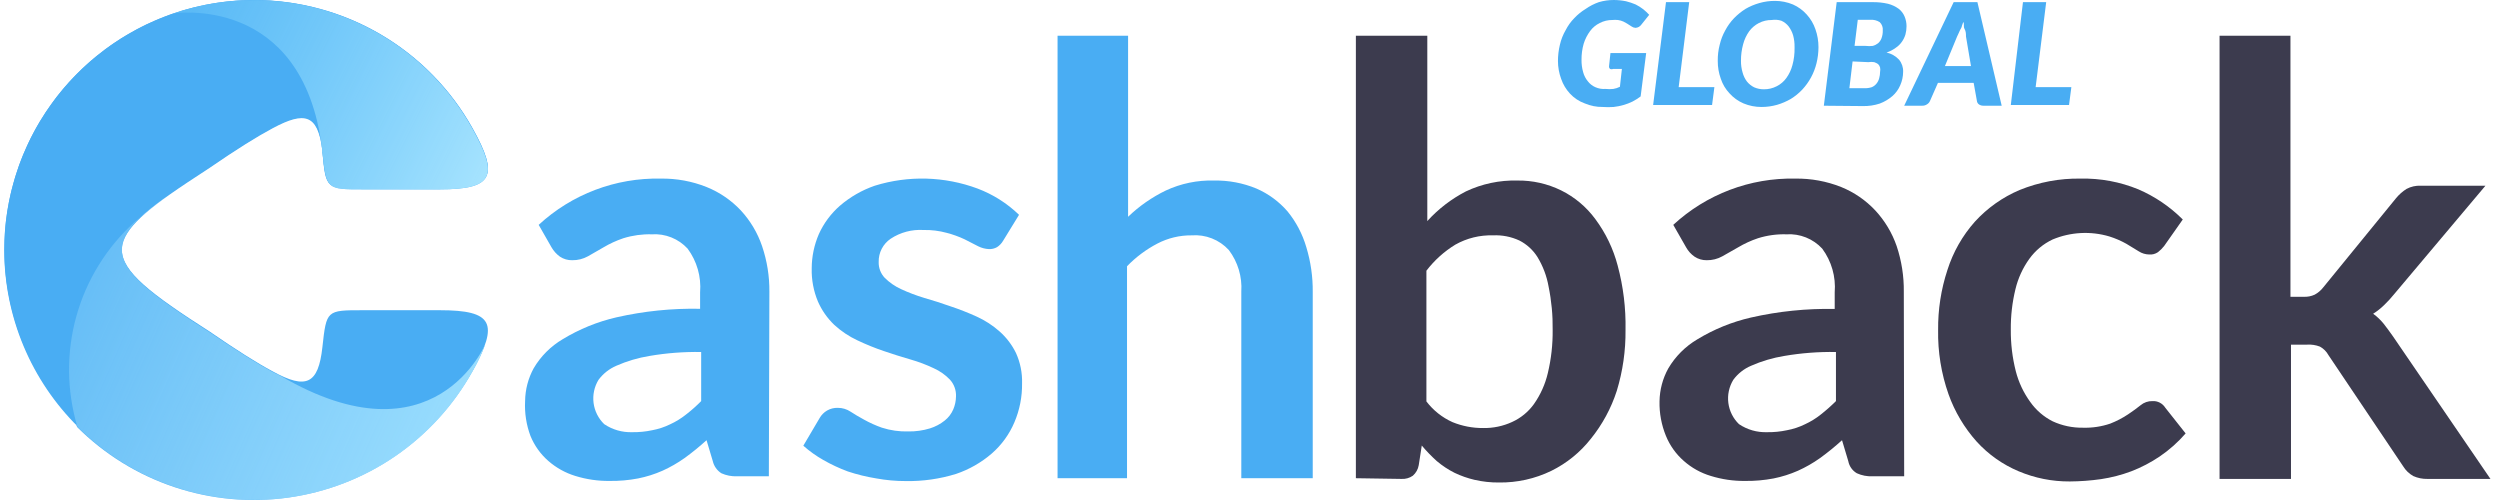
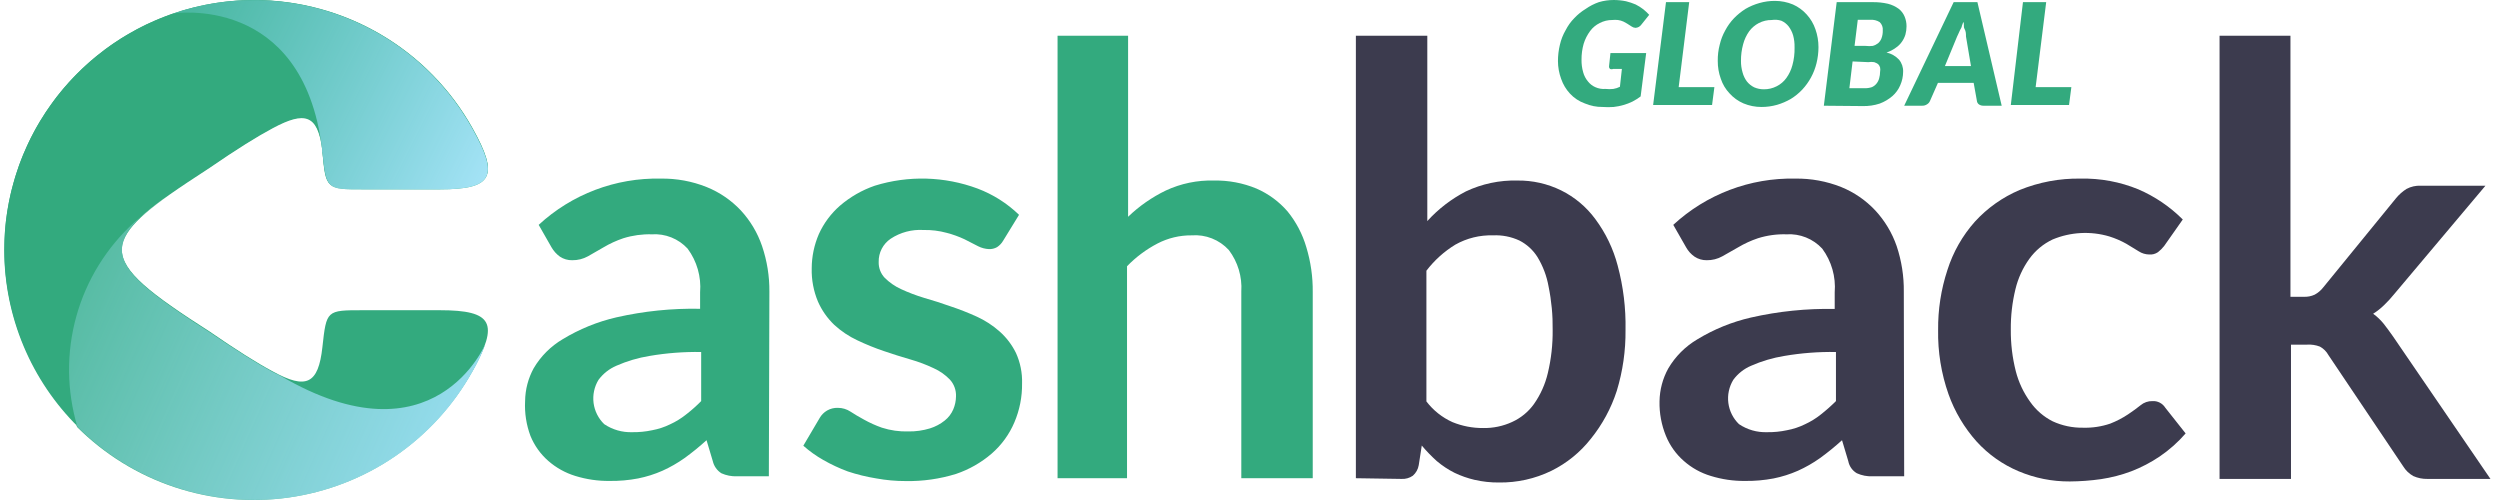
<svg xmlns="http://www.w3.org/2000/svg" width="220" height="44" viewBox="0 0 220 44" fill="none">
-   <path d="M67.659 41.913H64.862C64.387 41.933 63.913 41.842 63.479 41.646C63.098 41.402 62.827 41.019 62.725 40.578L62.175 38.739C61.56 39.298 60.915 39.822 60.242 40.31C59.63 40.745 58.978 41.118 58.294 41.426C57.608 41.729 56.891 41.955 56.156 42.102C55.328 42.261 54.486 42.334 53.642 42.322C52.62 42.334 51.602 42.185 50.625 41.882C49.75 41.614 48.941 41.164 48.252 40.562C47.564 39.961 47.026 39.208 46.681 38.362C46.315 37.384 46.154 36.34 46.209 35.297C46.22 34.286 46.479 33.293 46.964 32.406C47.586 31.349 48.468 30.467 49.525 29.845C50.985 28.959 52.576 28.312 54.239 27.927C56.656 27.377 59.131 27.124 61.609 27.173V25.727C61.721 24.353 61.33 22.985 60.509 21.878C60.112 21.447 59.624 21.111 59.08 20.893C58.536 20.675 57.951 20.582 57.366 20.62C56.515 20.596 55.665 20.712 54.852 20.966C54.244 21.171 53.659 21.439 53.108 21.767L51.741 22.553C51.318 22.787 50.841 22.906 50.358 22.899C49.973 22.908 49.594 22.799 49.273 22.585C48.972 22.368 48.721 22.089 48.535 21.767L47.404 19.788C50.324 17.09 54.177 15.631 58.152 15.717C59.529 15.696 60.896 15.947 62.175 16.456C63.318 16.916 64.347 17.618 65.192 18.515C66.028 19.42 66.665 20.491 67.062 21.657C67.501 22.953 67.719 24.313 67.706 25.68L67.659 41.913ZM55.638 38.032C56.229 38.041 56.819 37.983 57.398 37.859C57.943 37.758 58.471 37.584 58.969 37.34C59.463 37.115 59.927 36.83 60.352 36.492C60.829 36.125 61.281 35.726 61.703 35.297V30.976C60.182 30.951 58.662 31.066 57.162 31.322C56.155 31.485 55.173 31.776 54.239 32.186C53.615 32.454 53.073 32.882 52.668 33.428C52.296 34.038 52.144 34.756 52.235 35.464C52.327 36.173 52.657 36.829 53.171 37.325C53.898 37.814 54.761 38.062 55.638 38.032Z" fill="#49ADF3" />
-   <path d="M88.277 21.183C88.145 21.41 87.962 21.604 87.742 21.748C87.527 21.87 87.282 21.93 87.035 21.921C86.701 21.907 86.375 21.821 86.077 21.67L84.882 21.057C84.377 20.82 83.851 20.631 83.311 20.491C82.646 20.309 81.958 20.224 81.268 20.24C80.246 20.176 79.231 20.446 78.377 21.01C78.045 21.235 77.774 21.541 77.59 21.897C77.406 22.254 77.315 22.651 77.324 23.053C77.316 23.31 77.36 23.565 77.451 23.805C77.543 24.046 77.681 24.265 77.858 24.451C78.273 24.862 78.757 25.198 79.288 25.441C79.945 25.744 80.623 26.002 81.315 26.211C82.07 26.431 82.887 26.683 83.625 26.95C84.416 27.212 85.193 27.516 85.951 27.861C86.683 28.194 87.361 28.633 87.962 29.166C88.564 29.699 89.055 30.345 89.408 31.067C89.787 31.905 89.97 32.819 89.942 33.739C89.958 34.915 89.728 36.082 89.267 37.164C88.819 38.221 88.137 39.161 87.271 39.914C86.349 40.709 85.281 41.317 84.128 41.706C82.699 42.148 81.208 42.36 79.712 42.334C78.838 42.336 77.964 42.257 77.104 42.099C76.256 41.962 75.42 41.757 74.605 41.486C73.861 41.211 73.141 40.874 72.452 40.48C71.823 40.124 71.233 39.703 70.692 39.223L72.138 36.771C72.294 36.505 72.516 36.283 72.782 36.127C73.073 35.959 73.406 35.878 73.741 35.891C74.132 35.891 74.514 36.006 74.841 36.221C75.171 36.441 75.579 36.677 76.035 36.928C76.538 37.208 77.064 37.445 77.607 37.636C78.358 37.877 79.144 37.989 79.932 37.966C80.576 37.977 81.218 37.886 81.834 37.699C82.308 37.552 82.751 37.318 83.138 37.007C83.468 36.745 83.727 36.405 83.892 36.017C84.043 35.659 84.123 35.275 84.128 34.886C84.152 34.342 83.96 33.811 83.594 33.408C83.187 32.984 82.701 32.642 82.164 32.403C81.505 32.09 80.822 31.833 80.121 31.633C79.367 31.413 78.549 31.161 77.779 30.894C76.986 30.626 76.21 30.311 75.454 29.951C74.707 29.603 74.018 29.142 73.411 28.584C72.805 28.004 72.319 27.31 71.981 26.541C71.593 25.617 71.406 24.621 71.431 23.619C71.433 22.581 71.647 21.554 72.059 20.601C72.491 19.645 73.124 18.793 73.914 18.103C74.815 17.328 75.855 16.731 76.978 16.343C79.94 15.425 83.123 15.514 86.029 16.594C87.39 17.108 88.63 17.894 89.675 18.904L88.277 21.183Z" fill="#49ADF3" />
-   <path d="M93.065 42.083V3.143H99.272V19.077C100.249 18.137 101.368 17.357 102.588 16.767C103.915 16.148 105.367 15.847 106.831 15.887C108.113 15.863 109.386 16.104 110.571 16.594C111.621 17.051 112.556 17.739 113.305 18.605C114.059 19.533 114.62 20.601 114.955 21.748C115.345 23.032 115.536 24.367 115.521 25.708V42.083H109.235V25.661C109.32 24.348 108.929 23.049 108.135 22C107.723 21.552 107.215 21.203 106.649 20.98C106.083 20.756 105.473 20.665 104.867 20.711C103.817 20.7 102.78 20.948 101.849 21.434C100.858 21.952 99.956 22.626 99.178 23.43V42.083H93.065Z" fill="#49ADF3" />
+   <path d="M67.659 41.913H64.862C64.387 41.933 63.913 41.842 63.479 41.646C63.098 41.402 62.827 41.019 62.725 40.578L62.175 38.739C61.56 39.298 60.915 39.822 60.242 40.31C59.63 40.745 58.978 41.118 58.294 41.426C57.608 41.729 56.891 41.955 56.156 42.102C55.328 42.261 54.486 42.334 53.642 42.322C52.62 42.334 51.602 42.185 50.625 41.882C49.75 41.614 48.941 41.164 48.252 40.562C47.564 39.961 47.026 39.208 46.681 38.362C46.315 37.384 46.154 36.34 46.209 35.297C46.22 34.286 46.479 33.293 46.964 32.406C47.586 31.349 48.468 30.467 49.525 29.845C50.985 28.959 52.576 28.312 54.239 27.927C56.656 27.377 59.131 27.124 61.609 27.173V25.727C61.721 24.353 61.33 22.985 60.509 21.878C60.112 21.447 59.624 21.111 59.08 20.893C58.536 20.675 57.951 20.582 57.366 20.62C56.515 20.596 55.665 20.712 54.852 20.966C54.244 21.171 53.659 21.439 53.108 21.767L51.741 22.553C51.318 22.787 50.841 22.906 50.358 22.899C49.973 22.908 49.594 22.799 49.273 22.585C48.972 22.368 48.721 22.089 48.535 21.767L47.404 19.788C50.324 17.09 54.177 15.631 58.152 15.717C59.529 15.696 60.896 15.947 62.175 16.456C63.318 16.916 64.347 17.618 65.192 18.515C66.028 19.42 66.665 20.491 67.062 21.657C67.501 22.953 67.719 24.313 67.706 25.68L67.659 41.913ZM55.638 38.032C56.229 38.041 56.819 37.983 57.398 37.859C57.943 37.758 58.471 37.584 58.969 37.34C59.463 37.115 59.927 36.83 60.352 36.492C60.829 36.125 61.281 35.726 61.703 35.297V30.976C60.182 30.951 58.662 31.066 57.162 31.322C56.155 31.485 55.173 31.776 54.239 32.186C53.615 32.454 53.073 32.882 52.668 33.428C52.296 34.038 52.144 34.756 52.235 35.464C52.327 36.173 52.657 36.829 53.171 37.325C53.898 37.814 54.761 38.062 55.638 38.032Z" fill="#33aa7e" />
+   <path d="M88.277 21.183C88.145 21.41 87.962 21.604 87.742 21.748C87.527 21.87 87.282 21.93 87.035 21.921C86.701 21.907 86.375 21.821 86.077 21.67L84.882 21.057C84.377 20.82 83.851 20.631 83.311 20.491C82.646 20.309 81.958 20.224 81.268 20.24C80.246 20.176 79.231 20.446 78.377 21.01C78.045 21.235 77.774 21.541 77.59 21.897C77.406 22.254 77.315 22.651 77.324 23.053C77.316 23.31 77.36 23.565 77.451 23.805C77.543 24.046 77.681 24.265 77.858 24.451C78.273 24.862 78.757 25.198 79.288 25.441C79.945 25.744 80.623 26.002 81.315 26.211C82.07 26.431 82.887 26.683 83.625 26.95C84.416 27.212 85.193 27.516 85.951 27.861C86.683 28.194 87.361 28.633 87.962 29.166C88.564 29.699 89.055 30.345 89.408 31.067C89.787 31.905 89.97 32.819 89.942 33.739C89.958 34.915 89.728 36.082 89.267 37.164C88.819 38.221 88.137 39.161 87.271 39.914C86.349 40.709 85.281 41.317 84.128 41.706C82.699 42.148 81.208 42.36 79.712 42.334C78.838 42.336 77.964 42.257 77.104 42.099C76.256 41.962 75.42 41.757 74.605 41.486C73.861 41.211 73.141 40.874 72.452 40.48C71.823 40.124 71.233 39.703 70.692 39.223L72.138 36.771C72.294 36.505 72.516 36.283 72.782 36.127C73.073 35.959 73.406 35.878 73.741 35.891C74.132 35.891 74.514 36.006 74.841 36.221C75.171 36.441 75.579 36.677 76.035 36.928C76.538 37.208 77.064 37.445 77.607 37.636C78.358 37.877 79.144 37.989 79.932 37.966C80.576 37.977 81.218 37.886 81.834 37.699C82.308 37.552 82.751 37.318 83.138 37.007C83.468 36.745 83.727 36.405 83.892 36.017C84.043 35.659 84.123 35.275 84.128 34.886C84.152 34.342 83.96 33.811 83.594 33.408C83.187 32.984 82.701 32.642 82.164 32.403C81.505 32.09 80.822 31.833 80.121 31.633C79.367 31.413 78.549 31.161 77.779 30.894C76.986 30.626 76.21 30.311 75.454 29.951C74.707 29.603 74.018 29.142 73.411 28.584C72.805 28.004 72.319 27.31 71.981 26.541C71.593 25.617 71.406 24.621 71.431 23.619C71.433 22.581 71.647 21.554 72.059 20.601C72.491 19.645 73.124 18.793 73.914 18.103C74.815 17.328 75.855 16.731 76.978 16.343C79.94 15.425 83.123 15.514 86.029 16.594C87.39 17.108 88.63 17.894 89.675 18.904L88.277 21.183Z" fill="#33aa7e" />
+   <path d="M93.065 42.083V3.143H99.272V19.077C100.249 18.137 101.368 17.357 102.588 16.767C103.915 16.148 105.367 15.847 106.831 15.887C108.113 15.863 109.386 16.104 110.571 16.594C111.621 17.051 112.556 17.739 113.305 18.605C114.059 19.533 114.62 20.601 114.955 21.748C115.345 23.032 115.536 24.367 115.521 25.708V42.083H109.235V25.661C109.32 24.348 108.929 23.049 108.135 22C107.723 21.552 107.215 21.203 106.649 20.98C106.083 20.756 105.473 20.665 104.867 20.711C103.817 20.7 102.78 20.948 101.849 21.434C100.858 21.952 99.956 22.626 99.178 23.43V42.083H93.065Z" fill="#33aa7e" />
  <path d="M119.317 42.083V3.143H125.603V19.454C126.57 18.389 127.719 17.506 128.997 16.845C130.41 16.176 131.96 15.848 133.523 15.887C134.856 15.869 136.175 16.165 137.373 16.751C138.567 17.34 139.602 18.208 140.39 19.281C141.3 20.505 141.967 21.892 142.354 23.367C142.851 25.216 143.084 27.126 143.046 29.04C143.065 30.855 142.805 32.662 142.276 34.398C141.78 35.93 141.008 37.357 139.997 38.61C139.061 39.802 137.869 40.769 136.509 41.438C135.079 42.13 133.508 42.48 131.92 42.46C131.19 42.467 130.462 42.388 129.751 42.224C129.15 42.083 128.565 41.877 128.007 41.611C127.444 41.329 126.916 40.981 126.436 40.574C125.965 40.15 125.523 39.693 125.116 39.207L124.849 40.935C124.789 41.295 124.605 41.623 124.33 41.863C124.041 42.065 123.692 42.165 123.34 42.145L119.317 42.083ZM131.386 20.711C130.227 20.676 129.08 20.959 128.07 21.528C127.087 22.129 126.224 22.907 125.524 23.823V35.325C126.125 36.115 126.914 36.741 127.819 37.148C128.676 37.498 129.595 37.674 130.521 37.667C131.399 37.683 132.27 37.501 133.067 37.133C133.833 36.785 134.494 36.243 134.984 35.561C135.564 34.737 135.981 33.809 136.21 32.827C136.506 31.587 136.648 30.315 136.634 29.04C136.653 27.752 136.532 26.467 136.273 25.205C136.109 24.282 135.774 23.397 135.283 22.597C134.895 21.989 134.353 21.496 133.711 21.167C132.984 20.829 132.186 20.673 131.386 20.711V20.711Z" fill="#3C3B4E" />
  <path d="M167.567 41.913H164.785C164.31 41.935 163.836 41.843 163.402 41.646C163.207 41.532 163.039 41.378 162.909 41.194C162.779 41.009 162.69 40.799 162.648 40.577L162.098 38.739C161.483 39.297 160.838 39.822 160.165 40.31C159.554 40.745 158.901 41.118 158.217 41.426C157.531 41.728 156.814 41.955 156.079 42.102C155.251 42.26 154.409 42.334 153.565 42.322C152.543 42.333 151.525 42.185 150.548 41.882C149.67 41.62 148.86 41.169 148.175 40.562C147.487 39.961 146.949 39.207 146.604 38.362C146.207 37.395 146.015 36.357 146.038 35.313C146.054 34.301 146.318 33.308 146.808 32.422C147.431 31.364 148.312 30.483 149.369 29.86C150.828 28.972 152.42 28.325 154.084 27.943C156.501 27.393 158.976 27.139 161.454 27.189V25.727C161.566 24.353 161.175 22.985 160.354 21.877C159.956 21.448 159.468 21.112 158.924 20.894C158.38 20.677 157.795 20.583 157.211 20.62C156.359 20.594 155.51 20.711 154.697 20.966C154.088 21.17 153.504 21.439 152.952 21.767L151.569 22.553C151.147 22.788 150.67 22.908 150.187 22.899C149.807 22.905 149.434 22.795 149.118 22.584C148.813 22.372 148.56 22.092 148.379 21.767L147.248 19.787C150.164 17.093 154.011 15.634 157.981 15.717C159.363 15.696 160.735 15.947 162.019 16.456C163.157 16.916 164.182 17.619 165.021 18.514C165.862 19.419 166.504 20.49 166.907 21.657C167.34 22.954 167.552 24.314 167.535 25.68L167.567 41.913ZM155.498 38.032C156.089 38.042 156.68 37.984 157.258 37.859C157.803 37.759 158.332 37.584 158.829 37.34C159.323 37.114 159.788 36.83 160.212 36.492C160.686 36.121 161.138 35.722 161.564 35.297V30.976C160.042 30.95 158.522 31.066 157.022 31.322C156.015 31.485 155.033 31.776 154.099 32.186C153.473 32.45 152.93 32.879 152.528 33.427C152.157 34.037 152.004 34.756 152.095 35.464C152.187 36.172 152.517 36.829 153.031 37.324C153.758 37.815 154.622 38.062 155.498 38.032V38.032Z" fill="#3C3B4E" />
  <path d="M190.45 21.641C190.291 21.847 190.106 22.032 189.9 22.191C189.674 22.346 189.402 22.419 189.13 22.395C188.8 22.391 188.478 22.293 188.202 22.112L187.118 21.452C186.644 21.186 186.144 20.971 185.625 20.808C183.979 20.318 182.213 20.413 180.628 21.075C179.815 21.46 179.112 22.044 178.585 22.772C178.007 23.575 177.591 24.482 177.36 25.444C177.076 26.611 176.938 27.809 176.951 29.011C176.94 30.245 177.087 31.476 177.391 32.672C177.641 33.645 178.073 34.562 178.664 35.375C179.171 36.093 179.845 36.675 180.628 37.072C181.465 37.46 182.378 37.653 183.3 37.638C184.116 37.663 184.931 37.541 185.704 37.277C186.255 37.061 186.782 36.788 187.275 36.459C187.7 36.177 188.061 35.91 188.375 35.658C188.666 35.417 189.034 35.288 189.412 35.297C189.636 35.282 189.859 35.329 190.058 35.431C190.257 35.534 190.425 35.688 190.544 35.878L192.335 38.141C191.667 38.913 190.901 39.594 190.057 40.168C189.275 40.695 188.437 41.133 187.558 41.472C186.694 41.796 185.799 42.028 184.887 42.164C183.976 42.294 183.057 42.362 182.137 42.368C180.593 42.378 179.064 42.073 177.642 41.472C176.236 40.882 174.976 39.992 173.95 38.864C172.858 37.645 172.014 36.225 171.467 34.684C170.83 32.872 170.521 30.962 170.555 29.042C170.536 27.249 170.812 25.465 171.372 23.762C171.871 22.188 172.695 20.737 173.792 19.504C174.887 18.305 176.227 17.356 177.721 16.722C179.426 16.028 181.254 15.686 183.095 15.717C184.834 15.68 186.561 16.001 188.171 16.66C189.632 17.289 190.959 18.19 192.084 19.315L190.45 21.641Z" fill="#3C3B4E" />
  <path d="M201.56 3.143V26.117H202.723C203.058 26.134 203.392 26.07 203.697 25.928C203.99 25.768 204.247 25.549 204.451 25.284L210.863 17.427C211.123 17.114 211.43 16.843 211.774 16.625C212.16 16.42 212.594 16.322 213.031 16.343H218.72L210.69 25.881C210.417 26.219 210.123 26.539 209.81 26.84C209.514 27.131 209.188 27.39 208.836 27.61C209.182 27.861 209.493 28.157 209.763 28.49C210.025 28.825 210.292 29.186 210.564 29.574L219.16 42.145H213.613C213.185 42.154 212.762 42.068 212.371 41.894C212.003 41.688 211.695 41.39 211.476 41.03L204.907 31.255C204.733 30.937 204.471 30.675 204.153 30.501C203.793 30.362 203.407 30.303 203.021 30.328H201.607V42.145H195.321V3.143H201.56Z" fill="#3C3B4E" />
-   <path d="M141.296 7.826C141.52 7.852 141.747 7.852 141.971 7.826C142.174 7.794 142.37 7.73 142.553 7.637L142.726 6.066H141.956C141.913 6.083 141.868 6.093 141.822 6.093C141.776 6.093 141.731 6.083 141.688 6.066C141.657 6.039 141.632 6.005 141.615 5.967C141.599 5.929 141.592 5.887 141.594 5.846L141.72 4.667H144.863L144.376 8.486C144.148 8.658 143.906 8.81 143.653 8.941C143.4 9.064 143.137 9.164 142.867 9.24C142.584 9.322 142.295 9.38 142.003 9.413C141.678 9.437 141.353 9.437 141.028 9.413C140.488 9.419 139.953 9.312 139.457 9.099C138.959 8.92 138.512 8.623 138.153 8.234C137.81 7.863 137.548 7.424 137.383 6.946C137.197 6.443 137.101 5.911 137.1 5.374C137.1 4.887 137.158 4.402 137.273 3.929C137.376 3.482 137.545 3.053 137.776 2.656C137.976 2.262 138.236 1.902 138.546 1.587C138.839 1.277 139.171 1.008 139.536 0.786C139.894 0.534 140.285 0.333 140.698 0.189C141.127 0.062 141.572 -0.001 142.018 1.96434e-05C142.377 0.001 142.735 0.038 143.087 0.11C143.377 0.181 143.661 0.275 143.936 0.393C144.174 0.512 144.4 0.654 144.611 0.817C144.795 0.967 144.969 1.13 145.13 1.304L144.438 2.169C144.379 2.252 144.302 2.321 144.212 2.37C144.122 2.419 144.022 2.447 143.92 2.451C143.795 2.443 143.675 2.4 143.574 2.326L143.181 2.074L142.867 1.901C142.712 1.831 142.548 1.783 142.38 1.76C142.213 1.743 142.044 1.743 141.877 1.76C141.494 1.757 141.116 1.849 140.777 2.027C140.44 2.19 140.149 2.433 139.928 2.734C139.678 3.072 139.487 3.449 139.363 3.85C139.232 4.31 139.169 4.786 139.174 5.264C139.168 5.631 139.216 5.996 139.316 6.349C139.395 6.649 139.54 6.928 139.74 7.166C139.91 7.384 140.131 7.557 140.384 7.669C140.67 7.798 140.983 7.852 141.296 7.826Z" fill="#49ADF3" />
-   <path d="M147.723 7.669H150.866L150.662 9.24H145.476L146.607 0.189H148.65L147.723 7.669Z" fill="#49ADF3" />
-   <path d="M160.026 4.149C160.025 4.626 159.967 5.101 159.853 5.564C159.746 6.002 159.582 6.424 159.366 6.821C159.155 7.208 158.896 7.566 158.596 7.889C158.298 8.204 157.96 8.479 157.591 8.706C157.209 8.927 156.803 9.101 156.381 9.225C155.931 9.352 155.465 9.416 154.998 9.414C154.458 9.414 153.924 9.307 153.426 9.099C152.959 8.898 152.54 8.598 152.201 8.219C151.852 7.852 151.589 7.412 151.431 6.931C151.249 6.427 151.159 5.895 151.163 5.359C151.156 4.877 151.214 4.396 151.336 3.929C151.438 3.489 151.602 3.066 151.823 2.672C152.029 2.282 152.288 1.922 152.593 1.604C152.896 1.293 153.233 1.019 153.599 0.786C153.984 0.563 154.396 0.389 154.825 0.268C155.275 0.139 155.74 0.076 156.208 0.079C156.747 0.08 157.281 0.187 157.779 0.394C158.24 0.598 158.652 0.898 158.989 1.274C159.333 1.651 159.595 2.095 159.759 2.578C159.937 3.083 160.027 3.614 160.026 4.149ZM157.921 4.149C157.929 3.799 157.887 3.45 157.795 3.112C157.712 2.829 157.579 2.562 157.402 2.326C157.232 2.108 157.011 1.936 156.758 1.824C156.483 1.738 156.193 1.716 155.909 1.761C155.516 1.756 155.127 1.848 154.778 2.028C154.444 2.201 154.154 2.449 153.929 2.751C153.683 3.098 153.502 3.486 153.395 3.898C153.264 4.374 153.201 4.866 153.206 5.359C153.201 5.705 153.249 6.049 153.348 6.381C153.422 6.664 153.55 6.931 153.725 7.166C153.899 7.385 154.119 7.562 154.369 7.685C154.637 7.801 154.926 7.86 155.218 7.858C155.611 7.863 156 7.771 156.349 7.591C156.686 7.422 156.978 7.174 157.198 6.868C157.444 6.527 157.625 6.143 157.732 5.736C157.87 5.235 157.933 4.716 157.921 4.196V4.149Z" fill="#49ADF3" />
-   <path d="M160.498 9.304L161.629 0.189H164.772C165.232 0.181 165.691 0.229 166.139 0.331C166.479 0.416 166.798 0.566 167.082 0.771C167.311 0.947 167.489 1.18 167.601 1.447C167.717 1.72 167.776 2.014 167.774 2.311C167.774 2.555 167.742 2.798 167.679 3.034C167.61 3.264 167.504 3.482 167.365 3.678C167.218 3.89 167.031 4.072 166.815 4.212C166.572 4.391 166.301 4.53 166.014 4.621C166.436 4.713 166.819 4.933 167.114 5.249C167.362 5.549 167.491 5.929 167.475 6.318C167.473 6.724 167.388 7.125 167.224 7.497C167.068 7.864 166.832 8.192 166.532 8.455C166.201 8.738 165.824 8.962 165.416 9.115C164.935 9.273 164.43 9.347 163.924 9.335L160.498 9.304ZM163.028 5.407L162.745 7.764H164.081C164.299 7.769 164.517 7.737 164.725 7.669C164.885 7.6 165.025 7.492 165.134 7.355C165.246 7.217 165.326 7.056 165.369 6.884C165.421 6.699 165.447 6.509 165.448 6.318C165.473 6.193 165.473 6.065 165.448 5.941C165.419 5.827 165.359 5.724 165.275 5.642C165.168 5.569 165.052 5.511 164.929 5.469C164.757 5.442 164.582 5.442 164.411 5.469L163.028 5.407ZM163.201 4.039H164.175C164.384 4.065 164.595 4.065 164.804 4.039C164.975 3.993 165.135 3.913 165.275 3.804C165.409 3.684 165.511 3.533 165.574 3.364C165.655 3.142 165.692 2.908 165.684 2.672C165.697 2.539 165.68 2.405 165.633 2.28C165.587 2.155 165.513 2.042 165.416 1.949C165.169 1.79 164.876 1.719 164.584 1.745H163.484L163.201 4.039Z" fill="#49ADF3" />
-   <path d="M176.149 9.303H174.578C174.428 9.312 174.28 9.274 174.154 9.193C174.1 9.156 174.055 9.107 174.022 9.05C173.989 8.993 173.97 8.929 173.965 8.863L173.682 7.292H170.539L169.848 8.863C169.797 8.995 169.703 9.106 169.581 9.178C169.452 9.266 169.297 9.31 169.141 9.303H167.569L171.922 0.189H174.012L176.149 9.303ZM171.152 5.815H173.446L173.006 3.206C173.006 2.986 173.006 2.766 172.881 2.546C172.755 2.326 172.881 2.122 172.771 1.933L172.645 2.279C172.645 2.405 172.535 2.53 172.488 2.64L172.331 2.986C172.3 3.067 172.263 3.146 172.221 3.222L171.152 5.815Z" fill="#49ADF3" />
-   <path d="M179.136 7.669H182.279L182.075 9.24H176.952L178.021 0.189H180.064L179.136 7.669Z" fill="#49ADF3" />
+   <path d="M141.296 7.826C141.52 7.852 141.747 7.852 141.971 7.826C142.174 7.794 142.37 7.73 142.553 7.637L142.726 6.066H141.956C141.913 6.083 141.868 6.093 141.822 6.093C141.776 6.093 141.731 6.083 141.688 6.066C141.657 6.039 141.632 6.005 141.615 5.967C141.599 5.929 141.592 5.887 141.594 5.846L141.72 4.667H144.863L144.376 8.486C144.148 8.658 143.906 8.81 143.653 8.941C143.4 9.064 143.137 9.164 142.867 9.24C142.584 9.322 142.295 9.38 142.003 9.413C141.678 9.437 141.353 9.437 141.028 9.413C140.488 9.419 139.953 9.312 139.457 9.099C138.959 8.92 138.512 8.623 138.153 8.234C137.81 7.863 137.548 7.424 137.383 6.946C137.197 6.443 137.101 5.911 137.1 5.374C137.1 4.887 137.158 4.402 137.273 3.929C137.376 3.482 137.545 3.053 137.776 2.656C137.976 2.262 138.236 1.902 138.546 1.587C138.839 1.277 139.171 1.008 139.536 0.786C139.894 0.534 140.285 0.333 140.698 0.189C141.127 0.062 141.572 -0.001 142.018 1.96434e-05C142.377 0.001 142.735 0.038 143.087 0.11C143.377 0.181 143.661 0.275 143.936 0.393C144.174 0.512 144.4 0.654 144.611 0.817C144.795 0.967 144.969 1.13 145.13 1.304L144.438 2.169C144.379 2.252 144.302 2.321 144.212 2.37C144.122 2.419 144.022 2.447 143.92 2.451C143.795 2.443 143.675 2.4 143.574 2.326L143.181 2.074L142.867 1.901C142.712 1.831 142.548 1.783 142.38 1.76C142.213 1.743 142.044 1.743 141.877 1.76C141.494 1.757 141.116 1.849 140.777 2.027C140.44 2.19 140.149 2.433 139.928 2.734C139.678 3.072 139.487 3.449 139.363 3.85C139.232 4.31 139.169 4.786 139.174 5.264C139.168 5.631 139.216 5.996 139.316 6.349C139.395 6.649 139.54 6.928 139.74 7.166C139.91 7.384 140.131 7.557 140.384 7.669C140.67 7.798 140.983 7.852 141.296 7.826Z" fill="#33aa7e" />
+   <path d="M147.723 7.669H150.866L150.662 9.24H145.476L146.607 0.189H148.65L147.723 7.669Z" fill="#33aa7e" />
+   <path d="M160.026 4.149C160.025 4.626 159.967 5.101 159.853 5.564C159.746 6.002 159.582 6.424 159.366 6.821C159.155 7.208 158.896 7.566 158.596 7.889C158.298 8.204 157.96 8.479 157.591 8.706C157.209 8.927 156.803 9.101 156.381 9.225C155.931 9.352 155.465 9.416 154.998 9.414C154.458 9.414 153.924 9.307 153.426 9.099C152.959 8.898 152.54 8.598 152.201 8.219C151.852 7.852 151.589 7.412 151.431 6.931C151.249 6.427 151.159 5.895 151.163 5.359C151.156 4.877 151.214 4.396 151.336 3.929C151.438 3.489 151.602 3.066 151.823 2.672C152.029 2.282 152.288 1.922 152.593 1.604C152.896 1.293 153.233 1.019 153.599 0.786C153.984 0.563 154.396 0.389 154.825 0.268C155.275 0.139 155.74 0.076 156.208 0.079C156.747 0.08 157.281 0.187 157.779 0.394C158.24 0.598 158.652 0.898 158.989 1.274C159.333 1.651 159.595 2.095 159.759 2.578C159.937 3.083 160.027 3.614 160.026 4.149ZM157.921 4.149C157.929 3.799 157.887 3.45 157.795 3.112C157.712 2.829 157.579 2.562 157.402 2.326C157.232 2.108 157.011 1.936 156.758 1.824C156.483 1.738 156.193 1.716 155.909 1.761C155.516 1.756 155.127 1.848 154.778 2.028C154.444 2.201 154.154 2.449 153.929 2.751C153.683 3.098 153.502 3.486 153.395 3.898C153.264 4.374 153.201 4.866 153.206 5.359C153.201 5.705 153.249 6.049 153.348 6.381C153.422 6.664 153.55 6.931 153.725 7.166C153.899 7.385 154.119 7.562 154.369 7.685C154.637 7.801 154.926 7.86 155.218 7.858C155.611 7.863 156 7.771 156.349 7.591C156.686 7.422 156.978 7.174 157.198 6.868C157.444 6.527 157.625 6.143 157.732 5.736C157.87 5.235 157.933 4.716 157.921 4.196V4.149Z" fill="#33aa7e" />
+   <path d="M160.498 9.304L161.629 0.189H164.772C165.232 0.181 165.691 0.229 166.139 0.331C166.479 0.416 166.798 0.566 167.082 0.771C167.311 0.947 167.489 1.18 167.601 1.447C167.717 1.72 167.776 2.014 167.774 2.311C167.774 2.555 167.742 2.798 167.679 3.034C167.61 3.264 167.504 3.482 167.365 3.678C167.218 3.89 167.031 4.072 166.815 4.212C166.572 4.391 166.301 4.53 166.014 4.621C166.436 4.713 166.819 4.933 167.114 5.249C167.362 5.549 167.491 5.929 167.475 6.318C167.473 6.724 167.388 7.125 167.224 7.497C167.068 7.864 166.832 8.192 166.532 8.455C166.201 8.738 165.824 8.962 165.416 9.115C164.935 9.273 164.43 9.347 163.924 9.335L160.498 9.304ZM163.028 5.407L162.745 7.764H164.081C164.299 7.769 164.517 7.737 164.725 7.669C164.885 7.6 165.025 7.492 165.134 7.355C165.246 7.217 165.326 7.056 165.369 6.884C165.421 6.699 165.447 6.509 165.448 6.318C165.473 6.193 165.473 6.065 165.448 5.941C165.419 5.827 165.359 5.724 165.275 5.642C165.168 5.569 165.052 5.511 164.929 5.469C164.757 5.442 164.582 5.442 164.411 5.469L163.028 5.407ZM163.201 4.039H164.175C164.384 4.065 164.595 4.065 164.804 4.039C164.975 3.993 165.135 3.913 165.275 3.804C165.409 3.684 165.511 3.533 165.574 3.364C165.655 3.142 165.692 2.908 165.684 2.672C165.697 2.539 165.68 2.405 165.633 2.28C165.587 2.155 165.513 2.042 165.416 1.949C165.169 1.79 164.876 1.719 164.584 1.745H163.484L163.201 4.039Z" fill="#33aa7e" />
+   <path d="M176.149 9.303H174.578C174.428 9.312 174.28 9.274 174.154 9.193C174.1 9.156 174.055 9.107 174.022 9.05C173.989 8.993 173.97 8.929 173.965 8.863L173.682 7.292H170.539L169.848 8.863C169.797 8.995 169.703 9.106 169.581 9.178C169.452 9.266 169.297 9.31 169.141 9.303H167.569L171.922 0.189H174.012L176.149 9.303ZM171.152 5.815H173.446L173.006 3.206C173.006 2.986 173.006 2.766 172.881 2.546C172.755 2.326 172.881 2.122 172.771 1.933L172.645 2.279C172.645 2.405 172.535 2.53 172.488 2.64L172.331 2.986C172.3 3.067 172.263 3.146 172.221 3.222L171.152 5.815Z" fill="#33aa7e" />
+   <path d="M179.136 7.669H182.279L182.075 9.24H176.952L178.021 0.189H180.064L179.136 7.669Z" fill="#33aa7e" />
  <mask id="mask0" mask-type="alpha" maskUnits="userSpaceOnUse" x="0" y="0" width="43" height="44">
    <path fill-rule="evenodd" clip-rule="evenodd" d="M22.372 0C26.289 0.001 30.136 1.047 33.514 3.03C36.892 5.014 39.68 7.863 41.59 11.284C43.914 15.446 43.394 16.6 38.712 16.6H31.916C28.664 16.6 28.664 16.6 28.371 13.348C28.078 10.097 26.957 9.641 23.997 11.219C22.599 11.966 20.746 13.153 18.437 14.714C8.145 21.315 8.145 22.583 18.437 29.168C20.794 30.794 22.599 31.932 23.997 32.68C26.957 34.306 28.013 33.802 28.371 30.55C28.729 27.299 28.729 27.299 31.916 27.299H38.712C43.394 27.299 43.914 28.453 41.59 32.615C39.215 36.85 35.507 40.182 31.042 42.091C26.577 44 21.606 44.379 16.904 43.169C12.201 41.96 8.03 39.23 5.04 35.403C2.051 31.577 0.41 26.87 0.374 22.014C0.374 16.179 2.691 10.582 6.816 6.454C10.941 2.326 16.536 0.004 22.372 0Z" fill="#4E5B9E" />
  </mask>
  <g mask="url(#mask0)">
-     <path d="M43.914 0H0.374V44.013H43.914V0Z" fill="#49ADF3" />
+     <path d="M43.914 0H0.374V44.013H43.914V0Z" fill="#33aa7e" />
  </g>
-   <path fill-rule="evenodd" clip-rule="evenodd" d="M6.812 37.574C6.812 37.574 2.487 25.477 14.909 17.137C15.901 16.438 17.088 15.657 18.437 14.779C20.795 13.153 22.599 12.031 23.997 11.284C26.843 9.755 27.932 10.113 28.339 13.056C26.55 -0.634 15.234 1.187 15.234 1.187C10.897 2.68 7.134 5.489 4.47 9.222C1.807 12.956 0.374 17.428 0.374 22.014C0.376 24.909 0.953 27.774 2.069 30.445C3.185 33.115 4.819 35.538 6.877 37.574H6.812Z" fill="#49ADF3" />
-   <path fill-rule="evenodd" clip-rule="evenodd" d="M28.371 13.414C28.728 16.665 28.728 16.665 31.915 16.665H38.711C43.394 16.665 43.914 15.511 41.589 11.349C39.085 6.833 35.074 3.341 30.256 1.484C25.438 -0.374 20.121 -0.479 15.234 1.187C15.234 1.187 26.615 -0.634 28.338 13.056C28.331 13.175 28.331 13.294 28.338 13.414H28.371Z" fill="#49ADF3" />
+   <path fill-rule="evenodd" clip-rule="evenodd" d="M6.812 37.574C6.812 37.574 2.487 25.477 14.909 17.137C15.901 16.438 17.088 15.657 18.437 14.779C20.795 13.153 22.599 12.031 23.997 11.284C26.843 9.755 27.932 10.113 28.339 13.056C26.55 -0.634 15.234 1.187 15.234 1.187C10.897 2.68 7.134 5.489 4.47 9.222C1.807 12.956 0.374 17.428 0.374 22.014C0.376 24.909 0.953 27.774 2.069 30.445C3.185 33.115 4.819 35.538 6.877 37.574H6.812Z" fill="#33aa7e" />
+   <path fill-rule="evenodd" clip-rule="evenodd" d="M28.371 13.414C28.728 16.665 28.728 16.665 31.915 16.665H38.711C43.394 16.665 43.914 15.511 41.589 11.349C39.085 6.833 35.074 3.341 30.256 1.484C25.438 -0.374 20.121 -0.479 15.234 1.187C15.234 1.187 26.615 -0.634 28.338 13.056C28.331 13.175 28.331 13.294 28.338 13.414H28.371Z" fill="#33aa7e" />
  <path fill-rule="evenodd" clip-rule="evenodd" d="M28.371 13.414C28.728 16.665 28.728 16.665 31.915 16.665H38.711C43.394 16.665 43.914 15.511 41.589 11.349C39.085 6.833 35.074 3.341 30.256 1.484C25.438 -0.374 20.121 -0.479 15.234 1.187C15.234 1.187 26.615 -0.634 28.338 13.056C28.331 13.175 28.331 13.294 28.338 13.414H28.371Z" fill="url(#paint0_linear)" />
-   <path fill-rule="evenodd" clip-rule="evenodd" d="M23.998 32.745C22.599 31.997 20.746 30.794 18.437 29.233C9.511 23.51 8.324 21.803 14.909 17.137C2.487 25.477 6.78 37.574 6.78 37.574C9.189 39.977 12.123 41.788 15.351 42.866C18.578 43.944 22.012 44.259 25.382 43.786C28.752 43.314 31.966 42.066 34.773 40.142C37.579 38.218 39.901 35.669 41.557 32.696C42.014 31.922 42.395 31.105 42.695 30.258C42.695 30.258 38.257 41.037 24.68 33.087L23.998 32.745Z" fill="#49ADF3" />
+   <path fill-rule="evenodd" clip-rule="evenodd" d="M23.998 32.745C22.599 31.997 20.746 30.794 18.437 29.233C9.511 23.51 8.324 21.803 14.909 17.137C2.487 25.477 6.78 37.574 6.78 37.574C9.189 39.977 12.123 41.788 15.351 42.866C18.578 43.944 22.012 44.259 25.382 43.786C28.752 43.314 31.966 42.066 34.773 40.142C37.579 38.218 39.901 35.669 41.557 32.696C42.014 31.922 42.395 31.105 42.695 30.258C42.695 30.258 38.257 41.037 24.68 33.087L23.998 32.745Z" fill="#33aa7e" />
  <path fill-rule="evenodd" clip-rule="evenodd" d="M24.681 33.07L23.982 32.729C22.6 31.981 20.73 30.794 18.437 29.233C10.975 24.453 8.991 22.47 12.243 19.218L11.82 19.559C9.373 21.782 7.604 24.651 6.718 27.836C5.832 31.02 5.865 34.391 6.812 37.558C9.22 39.964 12.154 41.778 15.382 42.858C18.61 43.938 22.045 44.254 25.416 43.781C28.787 43.308 32.002 42.059 34.809 40.133C37.615 38.207 39.937 35.656 41.59 32.68C42.047 31.906 42.428 31.089 42.728 30.241C42.728 30.241 38.257 41.037 24.681 33.07Z" fill="url(#paint1_linear)" />
  <defs>
    <linearGradient id="paint0_linear" x1="45.719" y1="16.796" x2="4.812" y2="-3.577" gradientUnits="userSpaceOnUse">
      <stop stop-color="#B0E8FF" />
      <stop offset="1" stop-color="#7CD8FF" stop-opacity="0" />
    </linearGradient>
    <linearGradient id="paint1_linear" x1="46.411" y1="44.187" x2="-10.056" y2="19.175" gradientUnits="userSpaceOnUse">
      <stop stop-color="#A2E3FF" />
      <stop offset="1" stop-color="#B3E8FF" stop-opacity="0" />
    </linearGradient>
  </defs>
</svg>
